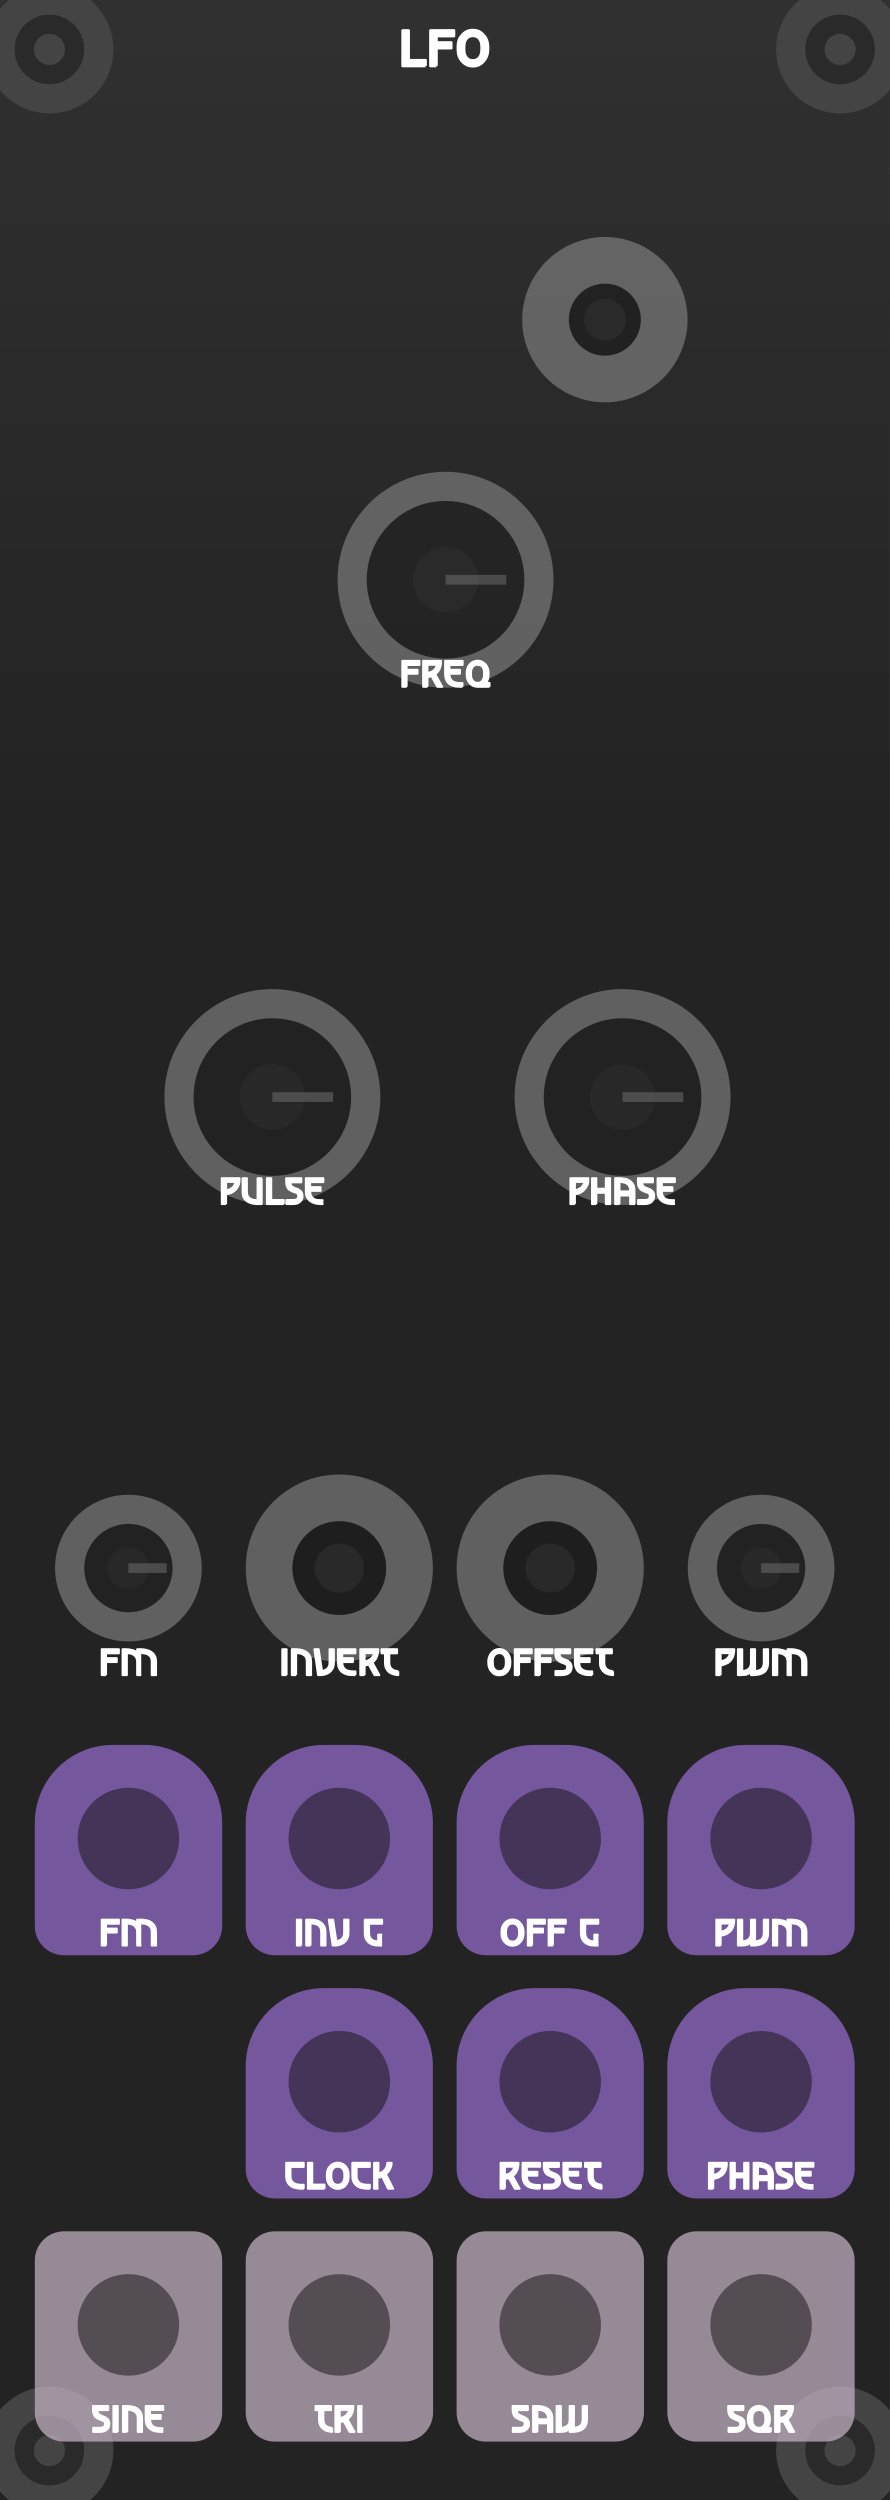
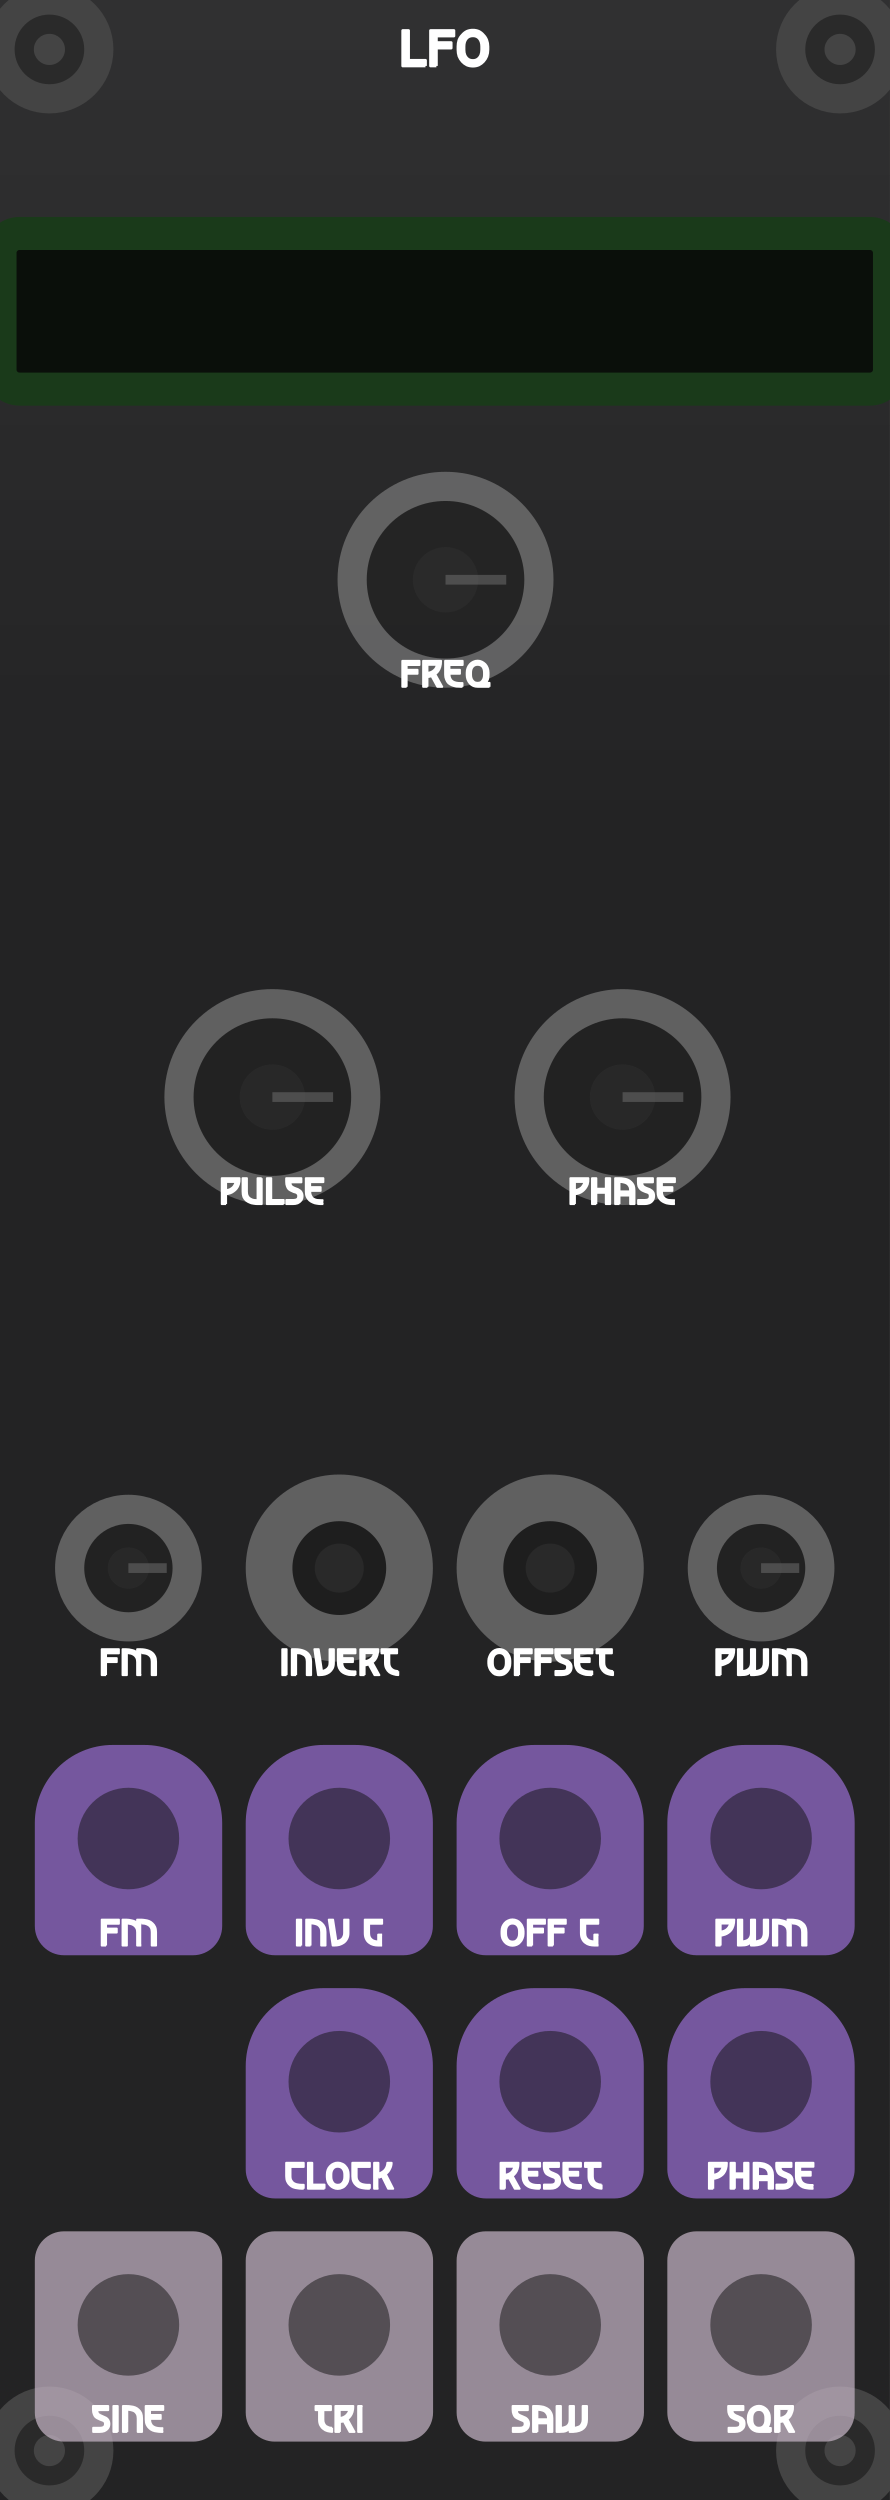
<svg xmlns="http://www.w3.org/2000/svg" viewBox="0 0 45.72 128.5" width="45.72mm" height="128.5mm">
  <g id="layer-background">
    <rect x="0.3" y="0.3" width="45.12" height="127.9" fill="none" stroke="#333" stroke-width="1.5" />
    <rect x="0" y="0.000" width="45.72" height="1.295" fill="#303031" />
    <rect x="0" y="1.285" width="45.72" height="1.295" fill="#303031" />
    <rect x="0" y="2.570" width="45.72" height="1.295" fill="#2f2f30" />
    <rect x="0" y="3.855" width="45.72" height="1.295" fill="#2f2f30" />
    <rect x="0" y="5.140" width="45.72" height="1.295" fill="#2e2e2f" />
    <rect x="0" y="6.425" width="45.72" height="1.295" fill="#2e2e2f" />
    <rect x="0" y="7.710" width="45.72" height="1.295" fill="#2e2e2f" />
    <rect x="0" y="8.995" width="45.72" height="1.295" fill="#2d2d2e" />
    <rect x="0" y="10.280" width="45.72" height="1.295" fill="#2d2d2e" />
    <rect x="0" y="11.565" width="45.72" height="1.295" fill="#2c2c2d" />
    <rect x="0" y="12.850" width="45.72" height="1.295" fill="#2c2c2d" />
    <rect x="0" y="14.135" width="45.72" height="1.295" fill="#2c2c2d" />
    <rect x="0" y="15.420" width="45.72" height="1.295" fill="#2b2b2c" />
    <rect x="0" y="16.705" width="45.72" height="1.295" fill="#2b2b2c" />
    <rect x="0" y="17.990" width="45.72" height="1.295" fill="#2a2a2b" />
    <rect x="0" y="19.275" width="45.72" height="1.295" fill="#2a2a2b" />
    <rect x="0" y="20.560" width="45.72" height="1.295" fill="#2a2a2b" />
    <rect x="0" y="21.845" width="45.72" height="1.295" fill="#29292a" />
    <rect x="0" y="23.130" width="45.72" height="1.295" fill="#29292a" />
    <rect x="0" y="24.415" width="45.72" height="1.295" fill="#29292a" />
    <rect x="0" y="25.700" width="45.72" height="1.295" fill="#282829" />
    <rect x="0" y="26.985" width="45.72" height="1.295" fill="#282829" />
    <rect x="0" y="28.270" width="45.72" height="1.295" fill="#272728" />
    <rect x="0" y="29.555" width="45.72" height="1.295" fill="#272728" />
    <rect x="0" y="30.840" width="45.72" height="1.295" fill="#272728" />
    <rect x="0" y="32.125" width="45.72" height="1.295" fill="#262627" />
    <rect x="0" y="33.410" width="45.72" height="1.295" fill="#262627" />
    <rect x="0" y="34.695" width="45.72" height="1.295" fill="#252526" />
    <rect x="0" y="35.980" width="45.72" height="1.295" fill="#252526" />
    <rect x="0" y="37.265" width="45.72" height="1.295" fill="#252526" />
    <rect x="0" y="38.550" width="45.72" height="1.295" fill="#242425" />
    <rect x="0" y="39.835" width="45.72" height="1.295" fill="#242425" />
    <rect x="0" y="41.120" width="45.72" height="1.295" fill="#232324" />
    <rect x="0" y="42.405" width="45.72" height="1.295" fill="#232324" />
    <rect x="0" y="43.690" width="45.72" height="1.295" fill="#232324" />
    <rect x="0" y="44.975" width="45.72" height="1.295" fill="#232324" />
    <rect x="0" y="46.260" width="45.72" height="1.295" fill="#232324" />
    <rect x="0" y="47.545" width="45.72" height="1.295" fill="#232324" />
    <rect x="0" y="48.830" width="45.72" height="1.295" fill="#232324" />
    <rect x="0" y="50.115" width="45.72" height="1.295" fill="#232324" />
    <rect x="0" y="51.400" width="45.72" height="1.295" fill="#232324" />
    <rect x="0" y="52.685" width="45.72" height="1.295" fill="#232324" />
    <rect x="0" y="53.970" width="45.72" height="1.295" fill="#232324" />
    <rect x="0" y="55.255" width="45.72" height="1.295" fill="#232324" />
    <rect x="0" y="56.540" width="45.72" height="1.295" fill="#232324" />
    <rect x="0" y="57.825" width="45.72" height="1.295" fill="#232324" />
    <rect x="0" y="59.110" width="45.72" height="1.295" fill="#232324" />
    <rect x="0" y="60.395" width="45.72" height="1.295" fill="#232324" />
    <rect x="0" y="61.680" width="45.72" height="1.295" fill="#232324" />
    <rect x="0" y="62.965" width="45.72" height="1.295" fill="#232324" />
    <rect x="0" y="64.250" width="45.72" height="1.295" fill="#232324" />
    <rect x="0" y="65.535" width="45.72" height="1.295" fill="#232324" />
    <rect x="0" y="66.820" width="45.72" height="1.295" fill="#232324" />
    <rect x="0" y="68.105" width="45.72" height="1.295" fill="#232324" />
    <rect x="0" y="69.390" width="45.72" height="1.295" fill="#232324" />
    <rect x="0" y="70.675" width="45.72" height="1.295" fill="#232324" />
    <rect x="0" y="71.960" width="45.72" height="1.295" fill="#232324" />
    <rect x="0" y="73.245" width="45.72" height="1.295" fill="#232324" />
    <rect x="0" y="74.530" width="45.72" height="1.295" fill="#232324" />
    <rect x="0" y="75.815" width="45.72" height="1.295" fill="#232324" />
    <rect x="0" y="77.100" width="45.72" height="1.295" fill="#232324" />
    <rect x="0" y="78.385" width="45.72" height="1.295" fill="#232324" />
    <rect x="0" y="79.670" width="45.72" height="1.295" fill="#232324" />
    <rect x="0" y="80.955" width="45.72" height="1.295" fill="#232324" />
    <rect x="0" y="82.240" width="45.72" height="1.295" fill="#232324" />
    <rect x="0" y="83.525" width="45.72" height="1.295" fill="#232324" />
    <rect x="0" y="84.810" width="45.72" height="1.295" fill="#232324" />
    <rect x="0" y="86.095" width="45.72" height="1.295" fill="#232324" />
    <rect x="0" y="87.380" width="45.72" height="1.295" fill="#232324" />
    <rect x="0" y="88.665" width="45.72" height="1.295" fill="#232324" />
    <rect x="0" y="89.950" width="45.72" height="1.295" fill="#232324" />
    <rect x="0" y="91.235" width="45.72" height="1.295" fill="#232324" />
    <rect x="0" y="92.520" width="45.72" height="1.295" fill="#232324" />
    <rect x="0" y="93.805" width="45.72" height="1.295" fill="#232324" />
    <rect x="0" y="95.090" width="45.72" height="1.295" fill="#232324" />
    <rect x="0" y="96.375" width="45.72" height="1.295" fill="#232324" />
    <rect x="0" y="97.660" width="45.72" height="1.295" fill="#232324" />
    <rect x="0" y="98.945" width="45.72" height="1.295" fill="#232324" />
    <rect x="0" y="100.230" width="45.72" height="1.295" fill="#232324" />
    <rect x="0" y="101.515" width="45.72" height="1.295" fill="#232324" />
    <rect x="0" y="102.800" width="45.72" height="1.295" fill="#232324" />
    <rect x="0" y="104.085" width="45.72" height="1.295" fill="#232324" />
    <rect x="0" y="105.370" width="45.72" height="1.295" fill="#232324" />
    <rect x="0" y="106.655" width="45.72" height="1.295" fill="#232324" />
    <rect x="0" y="107.940" width="45.72" height="1.295" fill="#232324" />
    <rect x="0" y="109.225" width="45.72" height="1.295" fill="#232324" />
    <rect x="0" y="110.510" width="45.72" height="1.295" fill="#232324" />
    <rect x="0" y="111.795" width="45.72" height="1.295" fill="#232324" />
    <rect x="0" y="113.080" width="45.72" height="1.295" fill="#232324" />
    <rect x="0" y="114.365" width="45.72" height="1.295" fill="#232324" />
    <rect x="0" y="115.650" width="45.72" height="1.295" fill="#232324" />
    <rect x="0" y="116.935" width="45.72" height="1.295" fill="#232324" />
    <rect x="0" y="118.220" width="45.72" height="1.295" fill="#232324" />
    <rect x="0" y="119.505" width="45.72" height="1.295" fill="#232324" />
    <rect x="0" y="120.790" width="45.72" height="1.295" fill="#232324" />
    <rect x="0" y="122.075" width="45.72" height="1.295" fill="#232324" />
    <rect x="0" y="123.360" width="45.72" height="1.295" fill="#232324" />
    <rect x="0" y="124.645" width="45.72" height="1.295" fill="#232324" />
    <rect x="0" y="125.930" width="45.72" height="1.295" fill="#232324" />
    <rect x="0" y="127.215" width="45.72" height="1.295" fill="#232324" />
  </g>
  <g id="layer-outlines">
    <circle cx="2.54" cy="2.54" r="2.54" fill="#2a2a2a" stroke="#444" stroke-width="1.5" />
    <circle cx="2.54" cy="2.54" r="0.8" fill="#444" />
    <circle cx="2.54" cy="125.96" r="2.54" fill="#2a2a2a" stroke="#444" stroke-width="1.5" />
    <circle cx="2.54" cy="125.96" r="0.8" fill="#444" />
    <circle cx="43.18" cy="2.54" r="2.54" fill="#2a2a2a" stroke="#444" stroke-width="1.5" />
    <circle cx="43.18" cy="2.54" r="0.8" fill="#444" />
    <circle cx="43.18" cy="125.96" r="2.54" fill="#2a2a2a" stroke="#444" stroke-width="1.5" />
    <circle cx="43.18" cy="125.96" r="0.8" fill="#444" />
+     <rect x="0.00" y="12.00" width="45.72" height="8.00" rx="1" fill="#0a0f0a" stroke="#1a3a1a" stroke-width="1.7" />
    <circle cx="22.90" cy="29.80" r="4.80" fill="#222" stroke="#888" stroke-width="1.5" opacity="0.6" />
    <circle cx="22.90" cy="29.80" r="1.68" fill="#333" opacity="0.4" />
    <line x1="22.90" y1="29.80" x2="26.02" y2="29.80" stroke="#666" stroke-width="0.5" opacity="0.6" />
    <circle cx="14.00" cy="56.39" r="4.80" fill="#222" stroke="#888" stroke-width="1.5" opacity="0.6" />
    <circle cx="14.00" cy="56.39" r="1.68" fill="#333" opacity="0.4" />
    <line x1="14.00" y1="56.39" x2="17.12" y2="56.39" stroke="#666" stroke-width="0.5" opacity="0.6" />
    <circle cx="32.00" cy="56.39" r="4.80" fill="#222" stroke="#888" stroke-width="1.5" opacity="0.6" />
    <circle cx="32.00" cy="56.39" r="1.68" fill="#333" opacity="0.4" />
    <line x1="32.00" y1="56.39" x2="35.12" y2="56.39" stroke="#666" stroke-width="0.5" opacity="0.6" />
    <circle cx="6.60" cy="80.60" r="3.02" fill="#222" stroke="#888" stroke-width="1.5" opacity="0.6" />
    <circle cx="6.60" cy="80.60" r="1.06" fill="#333" opacity="0.4" />
    <line x1="6.60" y1="80.60" x2="8.57" y2="80.60" stroke="#666" stroke-width="0.5" opacity="0.6" />
    <circle cx="17.44" cy="80.60" r="3.61" fill="#1a1a1a" stroke="#888" stroke-width="2.40" opacity="0.6" />
    <circle cx="17.44" cy="80.60" r="1.26" fill="#333" opacity="0.5" />
    <circle cx="28.28" cy="80.60" r="3.61" fill="#1a1a1a" stroke="#888" stroke-width="2.40" opacity="0.6" />
    <circle cx="28.28" cy="80.60" r="1.26" fill="#333" opacity="0.5" />
    <circle cx="39.12" cy="80.60" r="3.02" fill="#222" stroke="#888" stroke-width="1.5" opacity="0.6" />
    <circle cx="39.12" cy="80.60" r="1.06" fill="#333" opacity="0.4" />
    <line x1="39.12" y1="80.60" x2="41.08" y2="80.60" stroke="#666" stroke-width="0.5" opacity="0.6" />
    <path d="M3.29 100.50 A1.50 1.50 0 0 1 1.79 99.00 L1.79 93.70 A4.01 4.01 0 0 1 5.80 89.69 L7.40 89.69 A4.01 4.01 0 0 1 11.42 93.70 L11.42 99.00 A1.50 1.50 0 0 1 9.92 100.50 L3.29 100.50 Z" fill="#996dd2" opacity="0.7" />
    <circle cx="6.60" cy="94.50" r="2.61" fill="#111" opacity="0.5" />
    <path d="M14.13 100.50 A1.50 1.50 0 0 1 12.63 99.00 L12.63 93.70 A4.01 4.01 0 0 1 16.64 89.69 L18.24 89.69 A4.01 4.01 0 0 1 22.25 93.70 L22.25 99.00 A1.50 1.50 0 0 1 20.75 100.50 L14.13 100.50 Z" fill="#996dd2" opacity="0.7" />
    <circle cx="17.44" cy="94.50" r="2.61" fill="#111" opacity="0.5" />
    <path d="M24.97 100.50 A1.50 1.50 0 0 1 23.47 99.00 L23.47 93.70 A4.01 4.01 0 0 1 27.48 89.69 L29.08 89.69 A4.01 4.01 0 0 1 33.09 93.70 L33.09 99.00 A1.50 1.50 0 0 1 31.59 100.50 L24.97 100.50 Z" fill="#996dd2" opacity="0.7" />
    <circle cx="28.28" cy="94.50" r="2.61" fill="#111" opacity="0.5" />
    <path d="M35.80 100.50 A1.50 1.50 0 0 1 34.30 99.00 L34.30 93.70 A4.01 4.01 0 0 1 38.32 89.69 L39.92 89.69 A4.01 4.01 0 0 1 43.93 93.70 L43.93 99.00 A1.50 1.50 0 0 1 42.43 100.50 L35.80 100.50 Z" fill="#996dd2" opacity="0.7" />
    <circle cx="39.12" cy="94.50" r="2.61" fill="#111" opacity="0.5" />
    <path d="M14.13 113.00 A1.50 1.50 0 0 1 12.63 111.50 L12.63 106.20 A4.01 4.01 0 0 1 16.64 102.19 L18.24 102.19 A4.01 4.01 0 0 1 22.25 106.20 L22.25 111.50 A1.50 1.50 0 0 1 20.75 113.00 L14.13 113.00 Z" fill="#996dd2" opacity="0.7" />
    <circle cx="17.44" cy="107.00" r="2.61" fill="#111" opacity="0.5" />
    <path d="M24.97 113.00 A1.50 1.50 0 0 1 23.47 111.50 L23.47 106.20 A4.01 4.01 0 0 1 27.48 102.19 L29.08 102.19 A4.01 4.01 0 0 1 33.09 106.20 L33.09 111.50 A1.50 1.50 0 0 1 31.59 113.00 L24.97 113.00 Z" fill="#996dd2" opacity="0.7" />
    <circle cx="28.28" cy="107.00" r="2.61" fill="#111" opacity="0.5" />
    <path d="M35.80 113.00 A1.50 1.50 0 0 1 34.30 111.50 L34.30 106.20 A4.01 4.01 0 0 1 38.32 102.19 L39.92 102.19 A4.01 4.01 0 0 1 43.93 106.20 L43.93 111.50 A1.50 1.50 0 0 1 42.43 113.00 L35.80 113.00 Z" fill="#996dd2" opacity="0.7" />
    <circle cx="39.12" cy="107.00" r="2.61" fill="#111" opacity="0.5" />
    <rect x="1.79" y="114.69" width="9.63" height="10.81" rx="1.5" fill="#c8b7c7" opacity="0.7" />
    <circle cx="6.60" cy="119.50" r="2.61" fill="#111" opacity="0.5" />
    <rect x="12.63" y="114.69" width="9.63" height="10.81" rx="1.5" fill="#c8b7c7" opacity="0.7" />
    <circle cx="17.44" cy="119.50" r="2.61" fill="#111" opacity="0.5" />
    <rect x="23.47" y="114.69" width="9.63" height="10.81" rx="1.5" fill="#c8b7c7" opacity="0.7" />
    <circle cx="28.28" cy="119.50" r="2.61" fill="#111" opacity="0.5" />
    <rect x="34.30" y="114.69" width="9.63" height="10.81" rx="1.5" fill="#c8b7c7" opacity="0.7" />
    <circle cx="39.12" cy="119.50" r="2.61" fill="#111" opacity="0.5" />
-     <circle cx="31.09" cy="16.43" r="3.05" fill="#1a1a1a" stroke="#888" stroke-width="2.40" opacity="0.6" />
-     <circle cx="31.09" cy="16.43" r="1.07" fill="#333" opacity="0.5" />
  </g>
  <g id="layer-text">
    <path d="M21.87 3.39L20.70 3.39L20.70 1.57L21 1.57L21 3.10L21.87 3.10L21.87 3.39M22.43 3.39L22.13 3.39L22.13 1.57L23.33 1.57L23.33 1.85L22.43 1.85L22.43 2.19L23.19 2.19L23.19 2.47L22.43 2.47L22.43 3.39M24.31 3.40Q24.14 3.40 24 3.34Q23.86 3.27 23.76 3.16Q23.65 3.04 23.59 2.89Q23.54 2.73 23.54 2.56L23.54 2.39Q23.54 2.22 23.59 2.06Q23.65 1.91 23.76 1.80Q23.86 1.68 24 1.61Q24.14 1.55 24.31 1.55Q24.47 1.55 24.61 1.61Q24.75 1.68 24.85 1.80Q24.96 1.91 25.02 2.06Q25.08 2.22 25.08 2.39L25.08 2.56Q25.08 2.73 25.02 2.89Q24.96 3.04 24.85 3.16Q24.75 3.27 24.61 3.34Q24.47 3.40 24.31 3.40M24.31 3.11Q24.45 3.11 24.55 3.04Q24.65 2.97 24.71 2.84Q24.76 2.72 24.76 2.56L24.76 2.39Q24.76 2.14 24.64 1.99Q24.52 1.84 24.31 1.84Q24.09 1.84 23.97 1.99Q23.85 2.14 23.85 2.39L23.85 2.56Q23.85 2.72 23.90 2.84Q23.96 2.97 24.06 3.04Q24.16 3.11 24.31 3.11" fill="#ffffff" stroke="#ffffff" stroke-width="0.143" stroke-linejoin="round" />
    <path d="M20.90 35.30L20.68 35.30L20.68 33.97L21.56 33.97L21.56 34.18L20.90 34.18L20.90 34.43L21.46 34.43L21.46 34.63L20.90 34.63L20.90 35.30M21.97 35.30L21.75 35.30L21.75 33.97L22.67 33.97Q22.67 34.15 22.63 34.28Q22.59 34.42 22.52 34.51Q22.45 34.60 22.37 34.65L22.73 35.30L22.48 35.30L22.18 34.75Q22.11 34.78 22.05 34.79Q22 34.80 21.97 34.80L21.97 35.30M21.97 34.17L21.97 34.58Q22.07 34.58 22.16 34.54Q22.25 34.50 22.31 34.44Q22.38 34.38 22.41 34.31Q22.45 34.23 22.45 34.17L21.97 34.17M23.77 35.30L23.66 35.30Q23.56 35.30 23.45 35.29Q23.34 35.27 23.24 35.23Q23.14 35.19 23.05 35.12Q22.97 35.04 22.93 34.93Q22.88 34.82 22.88 34.67L22.88 33.97L23.78 33.97L23.78 34.18L23.10 34.18L23.10 34.43L23.64 34.43L23.64 34.63L23.10 34.63Q23.10 34.78 23.15 34.88Q23.19 34.97 23.27 35.02Q23.35 35.07 23.45 35.09Q23.55 35.11 23.66 35.11L23.77 35.11L23.77 35.30M25.16 35.30L24.55 35.30Q24.43 35.30 24.33 35.26Q24.22 35.21 24.15 35.13Q24.07 35.04 24.03 34.93Q23.99 34.82 23.99 34.70L23.99 34.57Q23.99 34.45 24.03 34.34Q24.07 34.23 24.15 34.14Q24.22 34.06 24.33 34.01Q24.43 33.96 24.55 33.96Q24.67 33.96 24.77 34.01Q24.87 34.06 24.95 34.14Q25.03 34.23 25.07 34.34Q25.11 34.45 25.11 34.57L25.11 34.70Q25.11 34.81 25.08 34.92Q25.04 35.02 24.97 35.10L25.16 35.10L25.16 35.30M24.55 35.10Q24.66 35.10 24.73 35.05Q24.80 34.99 24.84 34.90Q24.88 34.81 24.88 34.70L24.88 34.57Q24.88 34.39 24.80 34.28Q24.71 34.17 24.55 34.17Q24.39 34.17 24.30 34.28Q24.21 34.39 24.21 34.57L24.21 34.70Q24.21 34.81 24.25 34.90Q24.29 34.99 24.37 35.05Q24.44 35.10 24.55 35.10" fill="#ffffff" stroke="#ffffff" stroke-width="0.104" stroke-linejoin="round" />
    <path d="M11.62 61.89L11.40 61.89L11.40 60.56L12.31 60.56Q12.32 60.74 12.28 60.87Q12.24 61 12.17 61.09Q12.10 61.18 12.01 61.24Q11.93 61.30 11.85 61.33Q11.77 61.36 11.71 61.37Q11.65 61.38 11.62 61.38L11.62 61.89M11.62 60.75L11.62 61.17Q11.72 61.17 11.81 61.13Q11.89 61.09 11.96 61.03Q12.03 60.96 12.06 60.89Q12.10 60.82 12.10 60.75L11.62 60.75M13.45 60.56L13.45 61.89L13.25 61.89Q13.14 61.89 13.03 61.87Q12.92 61.86 12.82 61.81Q12.72 61.77 12.64 61.70Q12.56 61.63 12.51 61.52Q12.47 61.41 12.47 61.25L12.47 60.56L12.69 60.56L12.69 61.25Q12.69 61.39 12.74 61.48Q12.79 61.57 12.87 61.61Q12.95 61.66 13.05 61.68Q13.14 61.69 13.24 61.69L13.24 60.56L13.45 60.56M14.58 61.89L13.72 61.89L13.72 60.56L13.94 60.56L13.94 61.68L14.58 61.68L14.58 61.89M15.05 61.89L14.72 61.89L14.72 61.68L15.08 61.68Q15.20 61.68 15.27 61.63Q15.33 61.59 15.33 61.47Q15.33 61.40 15.29 61.36Q15.26 61.32 15.21 61.30Q15.16 61.28 15.10 61.27Q15.04 61.24 14.97 61.21Q14.90 61.18 14.84 61.13Q14.78 61.07 14.75 60.98Q14.71 60.89 14.71 60.74L14.71 60.56L15.49 60.56L15.49 60.77L14.93 60.77Q14.93 60.85 14.95 60.91Q14.97 60.96 15.03 61Q15.09 61.04 15.20 61.08Q15.25 61.10 15.31 61.12Q15.37 61.15 15.42 61.19Q15.48 61.23 15.51 61.30Q15.55 61.37 15.55 61.47Q15.55 61.62 15.48 61.71Q15.41 61.80 15.30 61.85Q15.19 61.89 15.05 61.89M16.62 61.89L16.50 61.89Q16.40 61.89 16.29 61.87Q16.18 61.86 16.08 61.81Q15.98 61.77 15.90 61.70Q15.82 61.63 15.77 61.52Q15.72 61.41 15.72 61.25L15.72 60.56L16.62 60.56L16.62 60.76L15.94 60.76L15.94 61.02L16.48 61.02L16.48 61.21L15.94 61.21Q15.94 61.37 15.99 61.46Q16.03 61.56 16.11 61.61Q16.19 61.66 16.29 61.68Q16.39 61.69 16.50 61.69L16.62 61.69" fill="#ffffff" stroke="#ffffff" stroke-width="0.104" stroke-linejoin="round" />
    <path d="M29.55 61.89L29.32 61.89L29.32 60.56L30.24 60.56Q30.25 60.74 30.21 60.87Q30.16 61 30.09 61.09Q30.02 61.18 29.94 61.24Q29.86 61.30 29.78 61.33Q29.70 61.36 29.63 61.37Q29.57 61.38 29.55 61.38L29.55 61.89M29.55 60.75L29.55 61.17Q29.65 61.17 29.73 61.13Q29.82 61.09 29.89 61.03Q29.95 60.96 29.99 60.89Q30.03 60.82 30.03 60.75L29.55 60.75M30.65 61.89L30.43 61.89L30.43 60.56L30.65 60.56L30.65 61.10L31.14 61.10L31.14 60.56L31.36 60.56L31.36 61.89L31.14 61.89L31.14 61.31L30.65 61.31L30.65 61.89M31.84 61.89L31.62 61.89L31.62 60.56L31.84 60.56Q31.95 60.56 32.06 60.58Q32.16 60.59 32.26 60.63Q32.36 60.67 32.44 60.75Q32.52 60.82 32.57 60.93Q32.61 61.04 32.61 61.19L32.61 61.89L32.39 61.89L32.39 61.45L31.84 61.45L31.84 61.89M31.84 60.75L31.84 61.24L32.39 61.24L32.39 61.20Q32.39 61.05 32.34 60.97Q32.29 60.88 32.21 60.83Q32.13 60.79 32.03 60.77Q31.94 60.75 31.84 60.75M33.13 61.89L32.80 61.89L32.80 61.68L33.15 61.68Q33.28 61.68 33.34 61.63Q33.40 61.59 33.40 61.47Q33.40 61.40 33.37 61.36Q33.33 61.32 33.28 61.30Q33.23 61.28 33.18 61.27Q33.11 61.24 33.04 61.21Q32.97 61.18 32.92 61.13Q32.86 61.07 32.82 60.98Q32.79 60.89 32.79 60.74L32.79 60.56L33.56 60.56L33.56 60.77L33.01 60.77Q33.01 60.85 33.03 60.91Q33.05 60.96 33.11 61Q33.17 61.04 33.28 61.08Q33.33 61.10 33.39 61.12Q33.44 61.15 33.50 61.19Q33.55 61.23 33.59 61.30Q33.62 61.37 33.62 61.47Q33.62 61.62 33.55 61.71Q33.49 61.80 33.37 61.85Q33.26 61.89 33.13 61.89M34.69 61.89L34.58 61.89Q34.47 61.89 34.36 61.87Q34.25 61.86 34.15 61.81Q34.05 61.77 33.97 61.70Q33.89 61.63 33.84 61.52Q33.80 61.41 33.80 61.25L33.80 60.56L34.69 60.56L34.69 60.76L34.02 60.76L34.02 61.02L34.56 61.02L34.56 61.21L34.02 61.21Q34.02 61.37 34.06 61.46Q34.11 61.56 34.19 61.61Q34.26 61.66 34.37 61.68Q34.47 61.69 34.58 61.69L34.69 61.69" fill="#ffffff" stroke="#ffffff" stroke-width="0.104" stroke-linejoin="round" />
    <path d="M5.45 86.10L5.23 86.10L5.23 84.77L6.11 84.77L6.11 84.98L5.45 84.98L5.45 85.23L6 85.23L6 85.43L5.45 85.43L5.45 86.10M7.26 86.10L7.05 86.10L7.05 85.43Q7.05 85.29 7 85.20Q6.95 85.11 6.87 85.06Q6.80 85.01 6.70 84.99Q6.61 84.97 6.52 84.97L6.52 86.10L6.30 86.10L6.30 84.77L6.48 84.77Q6.63 84.77 6.78 84.81Q6.93 84.84 7.05 84.94L7.05 84.77L7.23 84.77Q7.34 84.77 7.45 84.79Q7.56 84.81 7.66 84.85Q7.76 84.89 7.84 84.96Q7.92 85.03 7.97 85.14Q8.02 85.25 8.02 85.41L8.02 86.10L7.80 86.10L7.80 85.41Q7.80 85.27 7.75 85.18Q7.70 85.10 7.62 85.05Q7.54 85 7.45 84.99Q7.35 84.97 7.26 84.97" fill="#ffffff" stroke="#ffffff" stroke-width="0.104" stroke-linejoin="round" />
    <path d="M14.73 86.10L14.51 86.10L14.51 84.77L14.73 84.77L14.73 86.10M15.22 86.10L15 86.10L15 84.77L15.20 84.77Q15.31 84.77 15.42 84.79Q15.53 84.81 15.63 84.85Q15.73 84.89 15.81 84.96Q15.89 85.03 15.94 85.14Q15.99 85.25 15.99 85.41L15.99 86.10L15.77 86.10L15.77 85.41Q15.77 85.27 15.72 85.18Q15.67 85.09 15.58 85.05Q15.50 85 15.41 84.98Q15.31 84.97 15.22 84.97L15.22 86.10M16.45 86.10L16.35 86.10L16.16 84.77L16.38 84.77L16.55 85.89Q16.62 85.88 16.69 85.85Q16.76 85.82 16.82 85.77Q16.87 85.72 16.91 85.65Q16.94 85.57 16.94 85.46L16.94 84.77L17.16 84.77L17.16 85.47Q17.16 85.64 17.10 85.76Q17.03 85.88 16.93 85.96Q16.83 86.03 16.70 86.07Q16.57 86.10 16.45 86.10M18.27 86.10L18.16 86.10Q18.05 86.10 17.94 86.09Q17.83 86.07 17.73 86.03Q17.63 85.99 17.55 85.92Q17.47 85.84 17.42 85.73Q17.37 85.62 17.37 85.47L17.37 84.77L18.27 84.77L18.27 84.98L17.59 84.98L17.59 85.23L18.14 85.23L18.14 85.43L17.59 85.43Q17.59 85.58 17.64 85.68Q17.69 85.77 17.76 85.82Q17.84 85.87 17.94 85.89Q18.05 85.91 18.16 85.91L18.27 85.91L18.27 86.10M18.74 86.10L18.52 86.10L18.52 84.77L19.44 84.77Q19.44 84.95 19.40 85.08Q19.36 85.22 19.29 85.31Q19.22 85.40 19.14 85.45L19.50 86.10L19.25 86.10L18.95 85.55Q18.88 85.58 18.82 85.59Q18.77 85.60 18.74 85.60L18.74 86.10M18.74 84.97L18.74 85.38Q18.84 85.38 18.93 85.34Q19.02 85.30 19.08 85.24Q19.15 85.18 19.18 85.11Q19.22 85.03 19.22 84.97L18.74 84.97M20.47 85.90L20.47 86.10Q20.35 86.10 20.23 86.06Q20.11 86.03 20.01 85.96Q19.91 85.88 19.85 85.76Q19.79 85.65 19.79 85.47L19.79 84.98L19.61 84.98L19.61 84.77L20.41 84.77L20.41 84.98L20.01 84.98L20.01 85.47Q20.01 85.59 20.05 85.67Q20.09 85.75 20.16 85.80Q20.22 85.85 20.30 85.87Q20.38 85.89 20.47 85.90" fill="#ffffff" stroke="#ffffff" stroke-width="0.104" stroke-linejoin="round" />
    <path d="M25.67 86.11Q25.55 86.11 25.44 86.07Q25.34 86.02 25.27 85.93Q25.19 85.85 25.15 85.74Q25.10 85.63 25.10 85.50L25.10 85.37Q25.10 85.25 25.15 85.14Q25.19 85.03 25.27 84.94Q25.34 84.86 25.44 84.81Q25.55 84.76 25.67 84.76Q25.79 84.76 25.89 84.81Q25.99 84.86 26.07 84.94Q26.14 85.03 26.19 85.14Q26.23 85.25 26.23 85.37L26.23 85.50Q26.23 85.63 26.19 85.74Q26.14 85.85 26.07 85.93Q25.99 86.02 25.89 86.07Q25.79 86.11 25.67 86.11M25.67 85.90Q25.77 85.90 25.85 85.85Q25.92 85.80 25.96 85.71Q26 85.61 26 85.50L26 85.37Q26 85.19 25.91 85.08Q25.82 84.97 25.67 84.97Q25.51 84.97 25.42 85.08Q25.33 85.19 25.33 85.37L25.33 85.50Q25.33 85.61 25.37 85.71Q25.41 85.80 25.49 85.85Q25.56 85.90 25.67 85.90M26.68 86.10L26.46 86.10L26.46 84.77L27.33 84.77L27.33 84.98L26.68 84.98L26.68 85.23L27.23 85.23L27.23 85.43L26.68 85.43L26.68 86.10M27.75 86.10L27.52 86.10L27.52 84.77L28.40 84.77L28.40 84.98L27.75 84.98L27.75 85.23L28.30 85.23L28.30 85.43L27.75 85.43L27.75 86.10M28.88 86.10L28.55 86.10L28.55 85.89L28.90 85.89Q29.03 85.89 29.09 85.85Q29.15 85.80 29.15 85.68Q29.15 85.61 29.12 85.58Q29.08 85.54 29.03 85.52Q28.98 85.50 28.93 85.48Q28.87 85.46 28.80 85.43Q28.73 85.40 28.67 85.34Q28.61 85.29 28.58 85.20Q28.54 85.10 28.54 84.96L28.54 84.77L29.31 84.77L29.31 84.98L28.76 84.98Q28.76 85.07 28.78 85.12Q28.80 85.18 28.86 85.22Q28.92 85.26 29.03 85.30Q29.08 85.31 29.14 85.34Q29.20 85.36 29.25 85.41Q29.30 85.45 29.34 85.52Q29.38 85.59 29.38 85.69Q29.38 85.83 29.31 85.93Q29.24 86.02 29.13 86.06Q29.01 86.10 28.88 86.10M30.44 86.10L30.33 86.10Q30.22 86.10 30.12 86.09Q30.01 86.07 29.91 86.03Q29.80 85.99 29.72 85.92Q29.64 85.84 29.60 85.73Q29.55 85.62 29.55 85.47L29.55 84.77L30.45 84.77L30.45 84.98L29.77 84.98L29.77 85.23L30.31 85.23L30.31 85.43L29.77 85.43Q29.77 85.58 29.81 85.68Q29.86 85.77 29.94 85.82Q30.02 85.87 30.12 85.89Q30.22 85.91 30.33 85.91L30.44 85.91L30.44 86.10M31.51 85.90L31.51 86.10Q31.39 86.10 31.27 86.06Q31.15 86.03 31.06 85.96Q30.96 85.88 30.90 85.76Q30.84 85.65 30.84 85.47L30.84 84.98L30.66 84.98L30.66 84.77L31.45 84.77L31.45 84.98L31.06 84.98L31.06 85.47Q31.06 85.59 31.10 85.67Q31.14 85.75 31.20 85.80Q31.27 85.85 31.35 85.87Q31.43 85.89 31.51 85.90" fill="#ffffff" stroke="#ffffff" stroke-width="0.104" stroke-linejoin="round" />
    <path d="M37.04 86.10L36.82 86.10L36.82 84.77L37.74 84.77Q37.74 84.96 37.70 85.09Q37.66 85.22 37.59 85.31Q37.52 85.40 37.44 85.46Q37.35 85.51 37.27 85.54Q37.19 85.57 37.13 85.59Q37.07 85.60 37.04 85.60L37.04 86.10M37.04 84.97L37.04 85.38Q37.14 85.38 37.23 85.34Q37.32 85.30 37.38 85.24Q37.45 85.18 37.48 85.11Q37.52 85.03 37.52 84.97L37.04 84.97M38.08 86.10L37.93 86.10L37.93 84.77L38.15 84.77L38.15 85.89Q38.23 85.89 38.31 85.87Q38.39 85.85 38.45 85.80Q38.52 85.75 38.56 85.67Q38.60 85.58 38.60 85.46L38.60 84.77L38.81 84.77L38.81 85.89Q38.89 85.89 38.97 85.87Q39.05 85.85 39.12 85.80Q39.19 85.75 39.22 85.67Q39.26 85.58 39.26 85.46L39.26 84.77L39.48 84.77L39.48 85.46Q39.48 85.77 39.31 85.93Q39.14 86.08 38.77 86.10L38.60 86.10L38.60 85.92Q38.52 86 38.45 86.04Q38.37 86.08 38.28 86.09Q38.20 86.10 38.08 86.10M40.70 86.10L40.48 86.10L40.48 85.43Q40.48 85.29 40.44 85.20Q40.39 85.11 40.31 85.06Q40.23 85.01 40.14 84.99Q40.04 84.97 39.95 84.97L39.95 86.10L39.73 86.10L39.73 84.77L39.92 84.77Q40.06 84.77 40.21 84.81Q40.37 84.84 40.48 84.94L40.48 84.77L40.67 84.77Q40.77 84.77 40.88 84.79Q40.99 84.81 41.09 84.85Q41.19 84.89 41.27 84.96Q41.36 85.03 41.40 85.14Q41.45 85.25 41.45 85.41L41.45 86.10L41.23 86.10L41.23 85.41Q41.23 85.27 41.18 85.18Q41.13 85.10 41.05 85.05Q40.98 85 40.88 84.99Q40.79 84.97 40.70 84.97" fill="#ffffff" stroke="#ffffff" stroke-width="0.104" stroke-linejoin="round" />
    <path d="M5.45 100L5.23 100L5.23 98.67L6.11 98.67L6.11 98.88L5.45 98.88L5.45 99.13L6 99.13L6 99.33L5.45 99.33L5.45 100M7.26 100L7.05 100L7.05 99.32Q7.05 99.18 7 99.10Q6.95 99.01 6.87 98.96Q6.80 98.91 6.70 98.89Q6.61 98.87 6.52 98.86L6.52 100L6.30 100L6.30 98.67L6.48 98.67Q6.63 98.67 6.78 98.71Q6.93 98.74 7.05 98.83L7.05 98.67L7.23 98.67Q7.34 98.67 7.45 98.69Q7.56 98.70 7.66 98.74Q7.76 98.78 7.84 98.86Q7.92 98.93 7.97 99.04Q8.02 99.15 8.02 99.31L8.02 100L7.80 100L7.80 99.31Q7.80 99.17 7.75 99.08Q7.70 98.99 7.62 98.95Q7.54 98.90 7.45 98.88Q7.35 98.87 7.26 98.86" fill="#ffffff" stroke="#ffffff" stroke-width="0.104" stroke-linejoin="round" />
    <path d="M15.48 100L15.26 100L15.26 98.67L15.48 98.67L15.48 100M15.96 100L15.74 100L15.74 98.67L15.95 98.67Q16.05 98.67 16.16 98.69Q16.27 98.70 16.37 98.74Q16.47 98.78 16.55 98.86Q16.63 98.93 16.68 99.04Q16.73 99.15 16.73 99.31L16.73 100L16.51 100L16.51 99.31Q16.51 99.17 16.46 99.08Q16.41 98.99 16.33 98.94Q16.25 98.90 16.15 98.88Q16.05 98.86 15.96 98.86L15.96 100M17.19 100L17.10 100L16.90 98.67L17.12 98.67L17.29 99.78Q17.36 99.77 17.43 99.74Q17.50 99.72 17.56 99.67Q17.62 99.62 17.65 99.54Q17.69 99.47 17.69 99.36L17.69 98.67L17.91 98.67L17.91 99.36Q17.91 99.54 17.84 99.66Q17.78 99.78 17.67 99.86Q17.57 99.93 17.44 99.97Q17.32 100 17.19 100M19.64 100L19.44 100Q19.31 100 19.19 99.97Q19.07 99.94 18.97 99.86Q18.87 99.79 18.81 99.66Q18.75 99.54 18.75 99.36L18.75 98.67L19.64 98.67L19.64 98.88L18.97 98.88L18.97 99.36Q18.97 99.49 19.01 99.57Q19.05 99.65 19.12 99.70Q19.18 99.75 19.27 99.77Q19.35 99.79 19.44 99.80L19.44 99.44L19.64 99.44" fill="#ffffff" stroke="#ffffff" stroke-width="0.104" stroke-linejoin="round" />
    <path d="M26.34 100.01Q26.22 100.01 26.12 99.96Q26.02 99.92 25.94 99.83Q25.87 99.75 25.82 99.64Q25.78 99.52 25.78 99.40L25.78 99.27Q25.78 99.14 25.82 99.03Q25.87 98.92 25.94 98.84Q26.02 98.75 26.12 98.71Q26.22 98.66 26.34 98.66Q26.46 98.66 26.57 98.71Q26.67 98.75 26.74 98.84Q26.82 98.92 26.86 99.03Q26.91 99.14 26.91 99.27L26.91 99.40Q26.91 99.52 26.86 99.64Q26.82 99.75 26.74 99.83Q26.67 99.92 26.57 99.96Q26.46 100.01 26.34 100.01M26.34 99.80Q26.45 99.80 26.52 99.75Q26.60 99.69 26.64 99.60Q26.68 99.51 26.68 99.40L26.68 99.27Q26.68 99.09 26.59 98.98Q26.50 98.87 26.34 98.87Q26.19 98.87 26.10 98.98Q26.01 99.09 26.01 99.27L26.01 99.40Q26.01 99.51 26.05 99.60Q26.09 99.69 26.16 99.75Q26.24 99.80 26.34 99.80M27.35 100L27.13 100L27.13 98.67L28.01 98.67L28.01 98.88L27.35 98.88L27.35 99.13L27.91 99.13L27.91 99.33L27.35 99.33L27.35 100M28.42 100L28.20 100L28.20 98.67L29.08 98.67L29.08 98.88L28.42 98.88L28.42 99.13L28.97 99.13L28.97 99.33L28.42 99.33L28.42 100M30.76 100L30.55 100Q30.43 100 30.30 99.97Q30.18 99.94 30.08 99.86Q29.98 99.79 29.92 99.66Q29.86 99.54 29.86 99.36L29.86 98.67L30.75 98.67L30.75 98.88L30.08 98.88L30.08 99.36Q30.08 99.49 30.12 99.57Q30.16 99.65 30.23 99.70Q30.30 99.75 30.38 99.77Q30.46 99.79 30.55 99.80L30.55 99.44L30.76 99.44" fill="#ffffff" stroke="#ffffff" stroke-width="0.104" stroke-linejoin="round" />
    <path d="M37.04 100L36.82 100L36.82 98.67L37.74 98.67Q37.74 98.85 37.70 98.98Q37.66 99.12 37.59 99.21Q37.52 99.30 37.44 99.35Q37.35 99.41 37.27 99.44Q37.19 99.47 37.13 99.48Q37.07 99.49 37.04 99.49L37.04 100M37.04 98.87L37.04 99.28Q37.14 99.28 37.23 99.24Q37.32 99.20 37.38 99.14Q37.45 99.07 37.48 99Q37.52 98.93 37.52 98.87L37.04 98.87M38.08 100L37.93 100L37.93 98.67L38.15 98.67L38.15 99.79Q38.23 99.79 38.31 99.76Q38.39 99.74 38.45 99.70Q38.52 99.65 38.56 99.56Q38.60 99.48 38.60 99.36L38.60 98.67L38.81 98.67L38.81 99.79Q38.89 99.79 38.97 99.76Q39.05 99.74 39.12 99.70Q39.19 99.65 39.22 99.56Q39.26 99.48 39.26 99.36L39.26 98.67L39.48 98.67L39.48 99.36Q39.48 99.67 39.31 99.82Q39.14 99.98 38.77 100L38.60 100L38.60 99.82Q38.52 99.90 38.45 99.94Q38.37 99.98 38.28 99.99Q38.20 100 38.08 100M40.70 100L40.48 100L40.48 99.32Q40.48 99.18 40.44 99.10Q40.39 99.01 40.31 98.96Q40.23 98.91 40.14 98.89Q40.04 98.87 39.95 98.86L39.95 100L39.73 100L39.73 98.67L39.92 98.67Q40.06 98.67 40.21 98.71Q40.37 98.74 40.48 98.83L40.48 98.67L40.67 98.67Q40.77 98.67 40.88 98.69Q40.99 98.70 41.09 98.74Q41.19 98.78 41.27 98.86Q41.36 98.93 41.40 99.04Q41.45 99.15 41.45 99.31L41.45 100L41.23 100L41.23 99.31Q41.23 99.17 41.18 99.08Q41.13 98.99 41.05 98.95Q40.98 98.90 40.88 98.88Q40.79 98.87 40.70 98.86" fill="#ffffff" stroke="#ffffff" stroke-width="0.104" stroke-linejoin="round" />
    <path d="M15.61 112.50L15.50 112.50Q15.39 112.50 15.29 112.48Q15.18 112.47 15.07 112.43Q14.97 112.39 14.89 112.31Q14.81 112.24 14.76 112.13Q14.71 112.02 14.71 111.86L14.71 111.17L15.61 111.17L15.61 111.38L14.93 111.38L14.93 111.86Q14.93 112.01 14.99 112.09Q15.04 112.18 15.12 112.22Q15.21 112.27 15.30 112.28Q15.40 112.30 15.50 112.30L15.61 112.30L15.61 112.50M16.68 112.50L15.83 112.50L15.83 111.17L16.05 111.17L16.05 112.29L16.68 112.29L16.68 112.50M17.36 112.51Q17.24 112.51 17.14 112.46Q17.04 112.42 16.96 112.33Q16.88 112.25 16.84 112.14Q16.80 112.02 16.80 111.90L16.80 111.77Q16.80 111.64 16.84 111.53Q16.88 111.42 16.96 111.34Q17.04 111.25 17.14 111.21Q17.24 111.16 17.36 111.16Q17.48 111.16 17.58 111.21Q17.69 111.25 17.76 111.34Q17.84 111.42 17.88 111.53Q17.92 111.64 17.92 111.77L17.92 111.90Q17.92 112.02 17.88 112.14Q17.84 112.25 17.76 112.33Q17.69 112.42 17.58 112.46Q17.48 112.51 17.36 112.51M17.36 112.30Q17.47 112.30 17.54 112.25Q17.62 112.19 17.66 112.10Q17.70 112.01 17.70 111.90L17.70 111.77Q17.70 111.59 17.61 111.48Q17.52 111.37 17.36 111.37Q17.20 111.37 17.12 111.48Q17.03 111.59 17.03 111.77L17.03 111.90Q17.03 112.01 17.07 112.10Q17.11 112.19 17.18 112.25Q17.26 112.30 17.36 112.30M19.01 112.50L18.89 112.50Q18.79 112.50 18.68 112.48Q18.58 112.47 18.47 112.43Q18.37 112.39 18.29 112.31Q18.21 112.24 18.16 112.13Q18.11 112.02 18.11 111.86L18.11 111.17L19.01 111.17L19.01 111.38L18.33 111.38L18.33 111.86Q18.33 112.01 18.39 112.09Q18.44 112.18 18.52 112.22Q18.61 112.27 18.70 112.28Q18.80 112.30 18.89 112.30L19.01 112.30L19.01 112.50M19.45 112.50L19.23 112.50L19.23 111.17L19.45 111.17L19.45 111.72Q19.56 111.70 19.64 111.64Q19.73 111.59 19.79 111.51Q19.85 111.43 19.88 111.34Q19.91 111.25 19.91 111.17L20.13 111.17Q20.13 111.33 20.05 111.48Q19.98 111.64 19.83 111.75L20.21 112.50L19.95 112.50L19.64 111.87Q19.55 111.91 19.45 111.94" fill="#ffffff" stroke="#ffffff" stroke-width="0.104" stroke-linejoin="round" />
    <path d="M25.95 112.50L25.73 112.50L25.73 111.17L26.65 111.17Q26.65 111.35 26.61 111.48Q26.57 111.61 26.50 111.70Q26.43 111.79 26.35 111.85L26.71 112.50L26.46 112.50L26.16 111.95Q26.09 111.98 26.03 111.98Q25.98 111.99 25.95 111.99L25.95 112.50M25.95 111.37L25.95 111.78Q26.05 111.78 26.14 111.74Q26.23 111.70 26.29 111.64Q26.36 111.57 26.39 111.50Q26.43 111.43 26.43 111.37L25.95 111.37M27.75 112.50L27.64 112.50Q27.54 112.50 27.43 112.48Q27.32 112.47 27.22 112.43Q27.12 112.39 27.03 112.31Q26.95 112.24 26.91 112.13Q26.86 112.02 26.86 111.86L26.86 111.17L27.76 111.17L27.76 111.37L27.08 111.37L27.08 111.63L27.62 111.63L27.62 111.83L27.08 111.83Q27.08 111.98 27.12 112.08Q27.17 112.17 27.25 112.22Q27.33 112.27 27.43 112.29Q27.53 112.31 27.64 112.31L27.75 112.31L27.75 112.50M28.29 112.50L27.96 112.50L27.96 112.29L28.31 112.29Q28.44 112.29 28.50 112.24Q28.57 112.20 28.57 112.08Q28.57 112.01 28.53 111.97Q28.50 111.94 28.45 111.92Q28.39 111.90 28.34 111.88Q28.28 111.86 28.21 111.82Q28.14 111.79 28.08 111.74Q28.02 111.68 27.99 111.59Q27.95 111.50 27.95 111.36L27.95 111.17L28.73 111.17L28.73 111.38L28.17 111.38Q28.17 111.47 28.19 111.52Q28.21 111.57 28.27 111.61Q28.33 111.65 28.44 111.69Q28.49 111.71 28.55 111.74Q28.61 111.76 28.66 111.80Q28.72 111.85 28.75 111.91Q28.79 111.98 28.79 112.08Q28.79 112.23 28.72 112.32Q28.65 112.41 28.54 112.46Q28.43 112.50 28.29 112.50M29.86 112.50L29.74 112.50Q29.64 112.50 29.53 112.48Q29.42 112.47 29.32 112.43Q29.22 112.39 29.14 112.31Q29.06 112.24 29.01 112.13Q28.96 112.02 28.96 111.86L28.96 111.17L29.86 111.17L29.86 111.37L29.18 111.37L29.18 111.63L29.72 111.63L29.72 111.83L29.18 111.83Q29.18 111.98 29.23 112.08Q29.27 112.17 29.35 112.22Q29.43 112.27 29.53 112.29Q29.63 112.31 29.74 112.31L29.86 112.31L29.86 112.50M30.92 112.29L30.92 112.50Q30.80 112.49 30.68 112.46Q30.57 112.43 30.47 112.35Q30.37 112.28 30.31 112.16Q30.25 112.04 30.25 111.87L30.25 111.38L30.07 111.38L30.07 111.17L30.87 111.17L30.87 111.38L30.47 111.38L30.47 111.87Q30.47 111.99 30.51 112.07Q30.55 112.15 30.61 112.20Q30.68 112.24 30.76 112.27Q30.84 112.29 30.92 112.29" fill="#ffffff" stroke="#ffffff" stroke-width="0.104" stroke-linejoin="round" />
    <path d="M36.66 112.50L36.44 112.50L36.44 111.17L37.36 111.17Q37.36 111.35 37.32 111.48Q37.28 111.62 37.21 111.71Q37.14 111.80 37.06 111.85Q36.97 111.91 36.89 111.94Q36.81 111.97 36.75 111.98Q36.69 111.99 36.66 111.99L36.66 112.50M36.66 111.37L36.66 111.78Q36.76 111.78 36.85 111.74Q36.94 111.70 37 111.64Q37.07 111.57 37.10 111.50Q37.14 111.43 37.14 111.37L36.66 111.37M37.77 112.50L37.55 112.50L37.55 111.17L37.77 111.17L37.77 111.71L38.25 111.71L38.25 111.17L38.47 111.17L38.47 112.50L38.25 112.50L38.25 111.92L37.77 111.92L37.77 112.50M38.96 112.50L38.74 112.50L38.74 111.17L38.96 111.17Q39.06 111.17 39.17 111.19Q39.28 111.20 39.38 111.25Q39.48 111.29 39.56 111.36Q39.64 111.43 39.68 111.54Q39.73 111.65 39.73 111.81L39.73 112.50L39.51 112.50L39.51 112.06L38.96 112.06L38.96 112.50M38.96 111.36L38.96 111.85L39.51 111.85L39.51 111.81Q39.51 111.67 39.46 111.58Q39.41 111.49 39.33 111.44Q39.24 111.40 39.15 111.38Q39.05 111.36 38.96 111.36M40.24 112.50L39.91 112.50L39.91 112.29L40.27 112.29Q40.39 112.29 40.46 112.24Q40.52 112.20 40.52 112.08Q40.52 112.01 40.48 111.97Q40.45 111.94 40.40 111.92Q40.35 111.90 40.29 111.88Q40.23 111.86 40.16 111.82Q40.09 111.79 40.03 111.74Q39.97 111.68 39.94 111.59Q39.90 111.50 39.90 111.36L39.90 111.17L40.68 111.17L40.68 111.38L40.12 111.38Q40.12 111.47 40.14 111.52Q40.16 111.57 40.22 111.61Q40.28 111.65 40.39 111.69Q40.44 111.71 40.50 111.74Q40.56 111.76 40.61 111.80Q40.67 111.85 40.70 111.91Q40.74 111.98 40.74 112.08Q40.74 112.23 40.67 112.32Q40.60 112.41 40.49 112.46Q40.38 112.50 40.24 112.50M41.81 112.50L41.69 112.50Q41.59 112.50 41.48 112.48Q41.37 112.47 41.27 112.43Q41.17 112.39 41.09 112.31Q41.01 112.24 40.96 112.13Q40.91 112.02 40.91 111.86L40.91 111.17L41.81 111.17L41.81 111.37L41.13 111.37L41.13 111.63L41.67 111.63L41.67 111.83L41.13 111.83Q41.13 111.98 41.18 112.08Q41.22 112.17 41.30 112.22Q41.38 112.27 41.48 112.29Q41.58 112.31 41.69 112.31L41.81 112.31" fill="#ffffff" stroke="#ffffff" stroke-width="0.104" stroke-linejoin="round" />
    <path d="M5.12 125L4.79 125L4.79 124.79L5.14 124.79Q5.27 124.79 5.33 124.74Q5.40 124.70 5.40 124.58Q5.40 124.51 5.36 124.47Q5.33 124.44 5.28 124.42Q5.22 124.40 5.17 124.38Q5.11 124.36 5.04 124.32Q4.97 124.29 4.91 124.24Q4.85 124.18 4.82 124.09Q4.78 124 4.78 123.86L4.78 123.67L5.56 123.67L5.56 123.88L5 123.88Q5 123.97 5.02 124.02Q5.04 124.07 5.10 124.11Q5.16 124.15 5.27 124.19Q5.32 124.21 5.38 124.24Q5.44 124.26 5.49 124.30Q5.55 124.35 5.58 124.41Q5.62 124.48 5.62 124.58Q5.62 124.73 5.55 124.82Q5.48 124.91 5.37 124.96Q5.26 125 5.12 125M6.05 125L5.83 125L5.83 123.67L6.05 123.67L6.05 125M6.54 125L6.32 125L6.32 123.67L6.52 123.67Q6.63 123.67 6.74 123.69Q6.85 123.70 6.95 123.74Q7.05 123.78 7.13 123.86Q7.21 123.93 7.26 124.04Q7.30 124.15 7.30 124.31L7.30 125L7.08 125L7.08 124.31Q7.08 124.17 7.03 124.08Q6.98 123.99 6.90 123.94Q6.82 123.90 6.72 123.88Q6.63 123.86 6.54 123.86L6.54 125M8.39 125L8.27 125Q8.17 125 8.06 124.98Q7.95 124.97 7.85 124.93Q7.75 124.89 7.67 124.81Q7.59 124.74 7.54 124.63Q7.49 124.52 7.49 124.36L7.49 123.67L8.39 123.67L8.39 123.87L7.71 123.87L7.71 124.13L8.26 124.13L8.26 124.33L7.71 124.33Q7.71 124.48 7.76 124.58Q7.80 124.67 7.88 124.72Q7.96 124.77 8.06 124.79Q8.16 124.81 8.27 124.81L8.39 124.81" fill="#ffffff" stroke="#ffffff" stroke-width="0.104" stroke-linejoin="round" />
    <path d="M17.07 124.79L17.07 125Q16.95 124.99 16.83 124.96Q16.71 124.93 16.62 124.85Q16.52 124.78 16.46 124.66Q16.40 124.54 16.40 124.37L16.40 123.88L16.22 123.88L16.22 123.67L17.01 123.67L17.01 123.88L16.62 123.88L16.62 124.37Q16.62 124.49 16.66 124.57Q16.70 124.65 16.76 124.70Q16.83 124.74 16.91 124.77Q16.99 124.79 17.07 124.79M17.47 125L17.24 125L17.24 123.67L18.16 123.67Q18.16 123.85 18.12 123.98Q18.08 124.11 18.01 124.20Q17.94 124.29 17.86 124.35L18.22 125L17.97 125L17.67 124.45Q17.60 124.48 17.55 124.48Q17.49 124.49 17.47 124.49L17.47 125M17.46 123.87L17.46 124.28Q17.56 124.28 17.65 124.24Q17.74 124.20 17.80 124.14Q17.87 124.07 17.91 124Q17.94 123.93 17.94 123.87L17.46 123.87M18.63 125L18.41 125L18.41 123.67L18.63 123.67" fill="#ffffff" stroke="#ffffff" stroke-width="0.104" stroke-linejoin="round" />
    <path d="M26.69 125L26.36 125L26.36 124.79L26.71 124.79Q26.84 124.79 26.90 124.74Q26.97 124.70 26.97 124.58Q26.97 124.51 26.93 124.47Q26.90 124.44 26.84 124.42Q26.79 124.40 26.74 124.38Q26.68 124.36 26.61 124.32Q26.54 124.29 26.48 124.24Q26.42 124.18 26.39 124.09Q26.35 124 26.35 123.86L26.35 123.67L27.13 123.67L27.13 123.88L26.57 123.88Q26.57 123.97 26.59 124.02Q26.61 124.07 26.67 124.11Q26.73 124.15 26.84 124.19Q26.89 124.21 26.95 124.24Q27.01 124.26 27.06 124.30Q27.12 124.35 27.15 124.41Q27.19 124.48 27.19 124.58Q27.19 124.73 27.12 124.82Q27.05 124.91 26.94 124.96Q26.83 125 26.69 125M27.62 125L27.40 125L27.40 123.67L27.62 123.67Q27.72 123.67 27.83 123.69Q27.94 123.70 28.04 123.75Q28.14 123.79 28.22 123.86Q28.29 123.93 28.34 124.04Q28.39 124.15 28.39 124.31L28.39 125L28.17 125L28.17 124.56L27.62 124.56L27.62 125M27.62 123.86L27.62 124.35L28.17 124.35L28.17 124.31Q28.17 124.17 28.11 124.08Q28.06 123.99 27.98 123.94Q27.90 123.90 27.80 123.88Q27.71 123.86 27.62 123.86M28.76 125L28.61 125L28.61 123.67L28.83 123.67L28.83 124.79Q28.92 124.79 29 124.76Q29.08 124.74 29.14 124.70Q29.21 124.65 29.25 124.56Q29.28 124.48 29.28 124.36L29.28 123.67L29.50 123.67L29.50 124.79Q29.58 124.79 29.66 124.76Q29.74 124.74 29.81 124.70Q29.87 124.65 29.91 124.56Q29.95 124.48 29.95 124.36L29.95 123.67L30.17 123.67L30.17 124.36Q30.17 124.67 30 124.82Q29.83 124.98 29.46 125L29.28 125L29.28 124.82Q29.21 124.90 29.13 124.94Q29.06 124.98 28.97 124.99Q28.88 125 28.76 125" fill="#ffffff" stroke="#ffffff" stroke-width="0.104" stroke-linejoin="round" />
    <path d="M37.78 125L37.45 125L37.45 124.79L37.80 124.79Q37.92 124.79 37.99 124.74Q38.05 124.70 38.05 124.58Q38.05 124.51 38.01 124.47Q37.98 124.44 37.93 124.42Q37.88 124.40 37.83 124.38Q37.76 124.36 37.69 124.32Q37.62 124.29 37.56 124.24Q37.51 124.18 37.47 124.09Q37.43 124 37.43 123.86L37.43 123.67L38.21 123.67L38.21 123.88L37.65 123.88Q37.65 123.97 37.67 124.02Q37.70 124.07 37.76 124.11Q37.81 124.15 37.93 124.19Q37.97 124.21 38.03 124.24Q38.09 124.26 38.15 124.30Q38.20 124.35 38.24 124.41Q38.27 124.48 38.27 124.58Q38.27 124.73 38.20 124.82Q38.13 124.91 38.02 124.96Q37.91 125 37.78 125M39.62 125L39.01 125Q38.89 125 38.78 124.95Q38.68 124.91 38.60 124.82Q38.53 124.74 38.49 124.63Q38.44 124.52 38.44 124.39L38.44 124.27Q38.44 124.14 38.49 124.03Q38.53 123.92 38.60 123.84Q38.68 123.76 38.78 123.71Q38.89 123.66 39.01 123.66Q39.13 123.66 39.23 123.71Q39.33 123.76 39.41 123.84Q39.48 123.92 39.53 124.03Q39.57 124.14 39.57 124.27L39.57 124.39Q39.57 124.51 39.53 124.61Q39.50 124.72 39.43 124.80L39.62 124.80L39.62 125M39.01 124.79Q39.11 124.79 39.19 124.74Q39.26 124.69 39.30 124.60Q39.34 124.51 39.34 124.39L39.34 124.27Q39.34 124.09 39.25 123.98Q39.16 123.87 39.01 123.87Q38.85 123.87 38.76 123.98Q38.67 124.09 38.67 124.27L38.67 124.39Q38.67 124.51 38.71 124.60Q38.75 124.69 38.83 124.74Q38.90 124.79 39.01 124.79M40.07 125L39.84 125L39.84 123.67L40.76 123.67Q40.77 123.85 40.72 123.98Q40.68 124.11 40.62 124.20Q40.55 124.29 40.47 124.35L40.82 125L40.57 125L40.27 124.45Q40.20 124.48 40.15 124.48Q40.09 124.49 40.07 124.49L40.07 125M40.06 123.87L40.06 124.28Q40.16 124.28 40.25 124.24Q40.34 124.20 40.41 124.14Q40.47 124.07 40.51 124Q40.54 123.93 40.54 123.87" fill="#ffffff" stroke="#ffffff" stroke-width="0.104" stroke-linejoin="round" />
  </g>
</svg>
